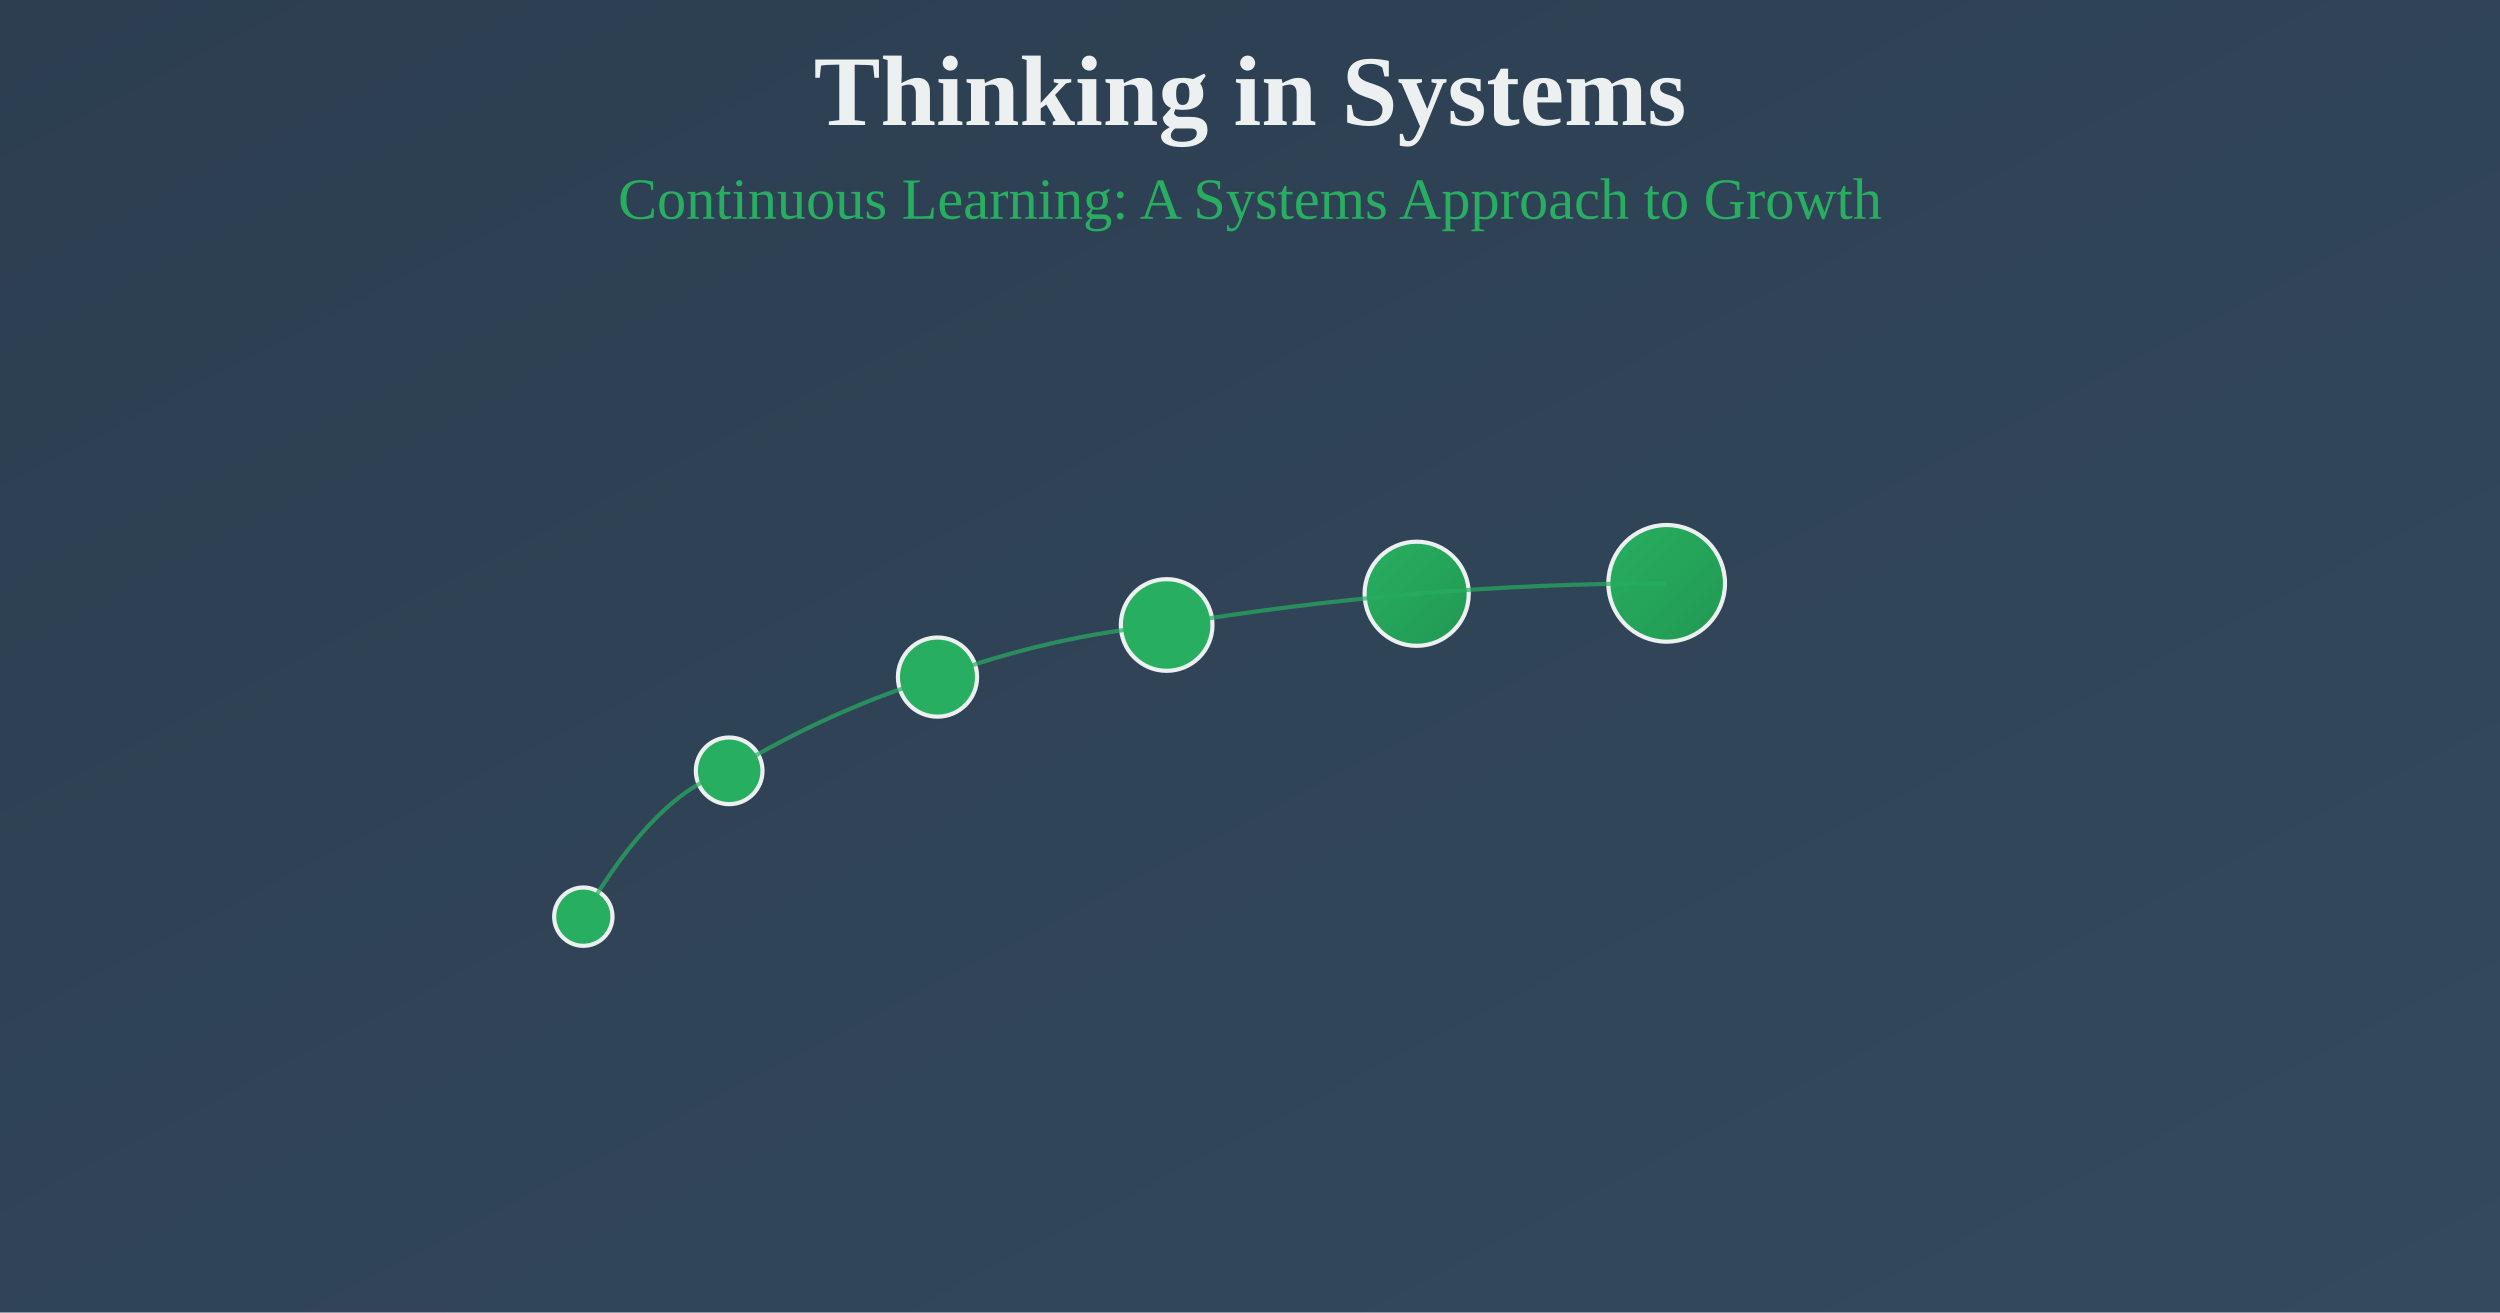
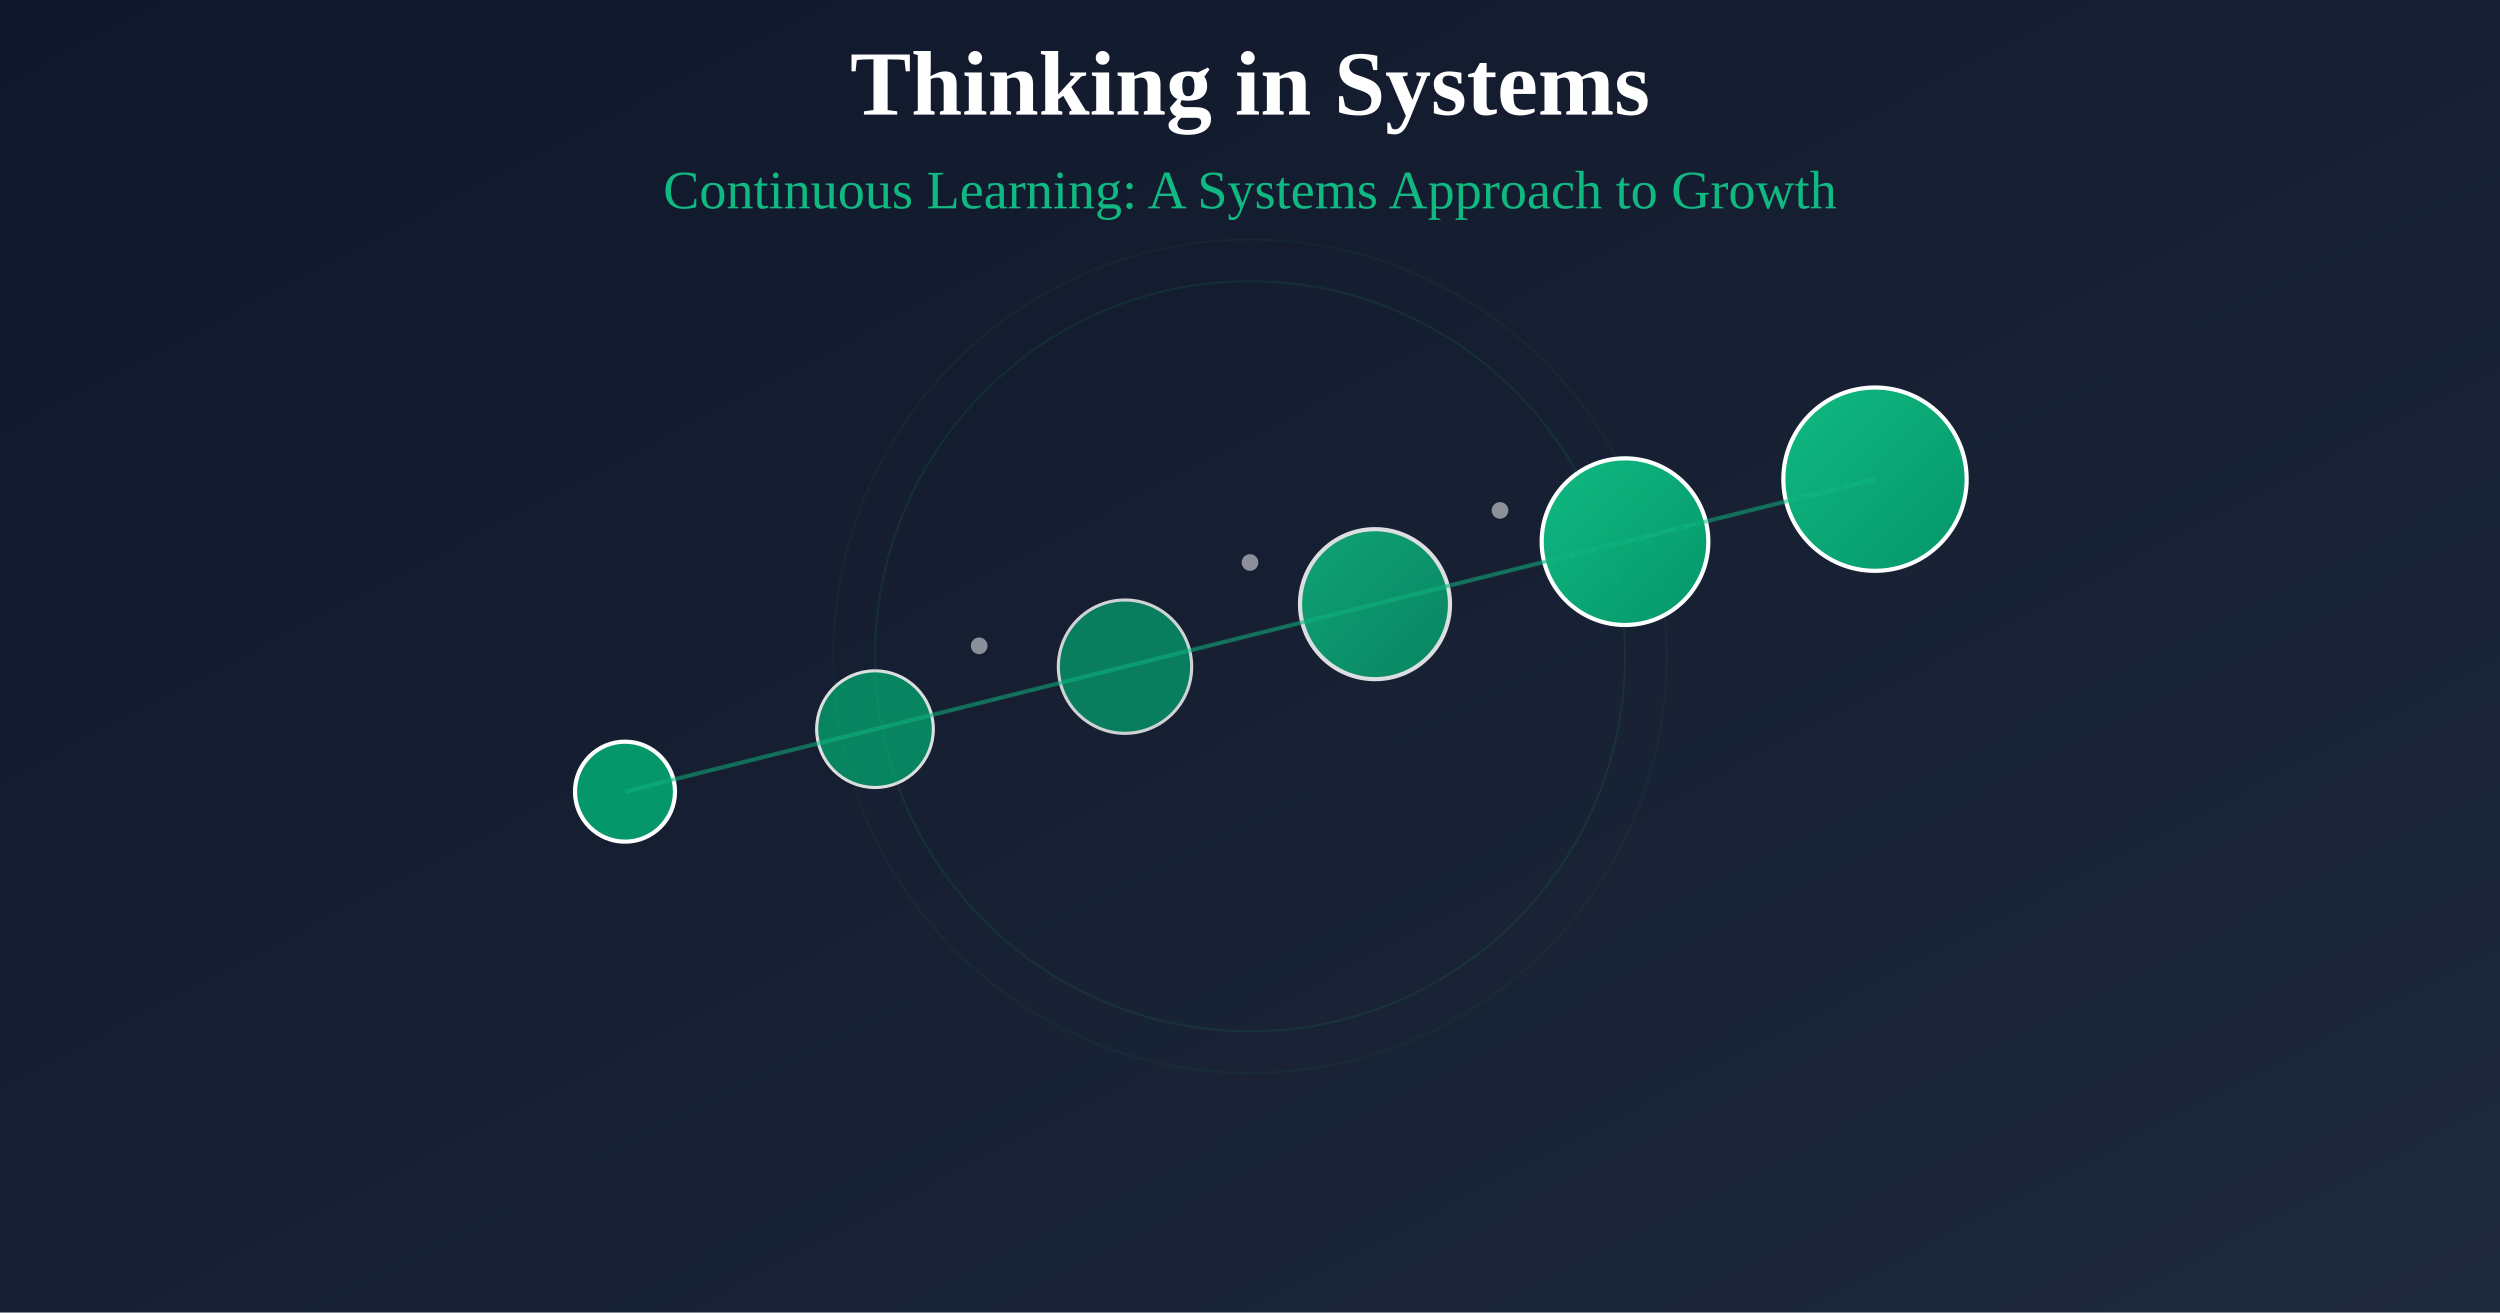
<svg xmlns="http://www.w3.org/2000/svg" width="1200" height="630" viewBox="0 0 1200 630">
  <defs>
    <linearGradient id="bgGradient" x1="0%" y1="0%" x2="100%" y2="100%">
-       <stop offset="0%" style="stop-color:#2c3e50;stop-opacity:1" />
-       <stop offset="100%" style="stop-color:#34495e;stop-opacity:1" />
+       <stop offset="0%" stop-color="#0f172a" />
+       <stop offset="100%" stop-color="#1e293b" />
    </linearGradient>
-     <linearGradient id="accentGradient" x1="0%" y1="0%" x2="100%" y2="100%">
-       <stop offset="0%" style="stop-color:#27ae60;stop-opacity:1" />
-       <stop offset="100%" style="stop-color:#229954;stop-opacity:1" />
+     <linearGradient id="nodeGradient" x1="0%" y1="0%" x2="100%" y2="100%">
+       <stop offset="0%" stop-color="#10b981" />
+       <stop offset="100%" stop-color="#059669" />
    </linearGradient>
  </defs>
  <rect width="1200" height="630" fill="url(#bgGradient)" />
-   <circle cx="280" cy="440" r="14" fill="#27ae60" stroke="#ecf0f1" stroke-width="2" />
-   <circle cx="350" cy="370" r="16" fill="#27ae60" stroke="#ecf0f1" stroke-width="2" />
-   <circle cx="450" cy="325" r="19" fill="#27ae60" stroke="#ecf0f1" stroke-width="2" />
-   <circle cx="560" cy="300" r="22" fill="#27ae60" stroke="#ecf0f1" stroke-width="2" />
-   <circle cx="680" cy="285" r="25" fill="url(#accentGradient)" stroke="#ecf0f1" stroke-width="2" />
-   <circle cx="800" cy="280" r="28" fill="url(#accentGradient)" stroke="#ecf0f1" stroke-width="2" />
-   <path d="M280 440 Q315 380 350 370 Q400 340 450 325 Q505 305 560 300 Q620 290 680 285 Q740 280 800 280" fill="none" stroke="#27ae60" stroke-width="2" opacity="0.7" />
-   <text x="600" y="60" text-anchor="middle" font-size="48" font-weight="bold" fill="#ecf0f1">Thinking in Systems</text>
-   <text x="600" y="105" text-anchor="middle" font-size="28" fill="#27ae60">Continuous Learning: A Systems Approach to Growth</text>
+   <circle cx="300" cy="380" r="24" fill="#059669" stroke="#ffffff" stroke-width="2" />
+   <circle cx="420" cy="350" r="28" fill="#059669" opacity="0.85" stroke="#ffffff" stroke-width="1.5" />
+   <circle cx="540" cy="320" r="32" fill="#059669" opacity="0.8" stroke="#ffffff" stroke-width="1.5" />
+   <circle cx="660" cy="290" r="36" fill="url(#nodeGradient)" opacity="0.85" stroke="#ffffff" stroke-width="2" />
+   <circle cx="780" cy="260" r="40" fill="url(#nodeGradient)" stroke="#ffffff" stroke-width="2" />
+   <circle cx="900" cy="230" r="44" fill="url(#nodeGradient)" stroke="#ffffff" stroke-width="2" />
+   <path d="M300 380 Q360 365 420 350 Q480 335 540 320 Q600 305 660 290 Q720 275 780 260 Q840 245 900 230" fill="none" stroke="#10b981" stroke-width="2" opacity="0.5" />
+   <line x1="300" y1="380" x2="900" y2="230" stroke="#059669" stroke-width="1" opacity="0.2" stroke-dasharray="4,6" />
+   <line x1="420" y1="350" x2="780" y2="260" stroke="#059669" stroke-width="1" opacity="0.2" stroke-dasharray="4,6" />
+   <circle cx="470" cy="310" r="4" fill="#ffffff" opacity="0.5" />
+   <circle cx="600" cy="270" r="4" fill="#ffffff" opacity="0.5" />
+   <circle cx="720" cy="245" r="4" fill="#ffffff" opacity="0.5" />
+   <circle cx="600" cy="315" r="180" fill="none" stroke="#10b981" stroke-width="1" opacity="0.1" />
+   <circle cx="600" cy="315" r="200" fill="none" stroke="#10b981" stroke-width="1" opacity="0.05" />
+   <text x="600" y="55" text-anchor="middle" font-size="44" font-weight="700" fill="#ffffff">Thinking in Systems</text>
+   <text x="600" y="100" text-anchor="middle" font-size="26" fill="#10b981">Continuous Learning: A Systems Approach to Growth</text>
</svg>
